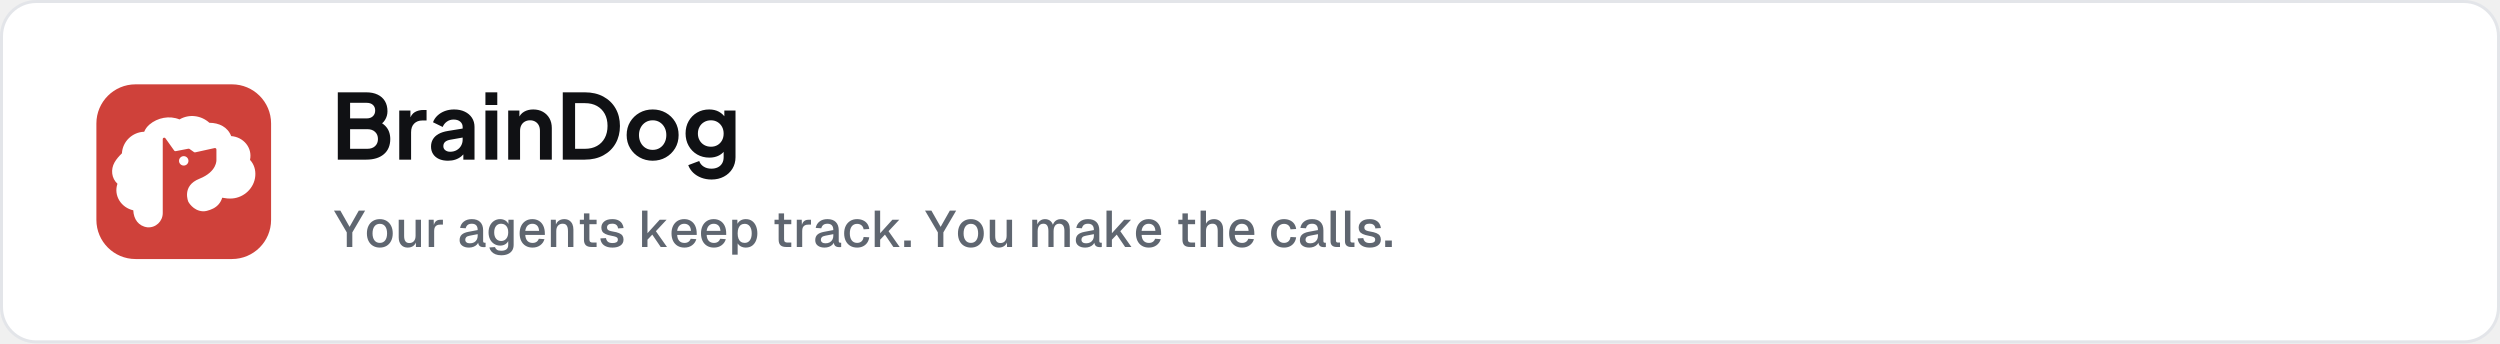
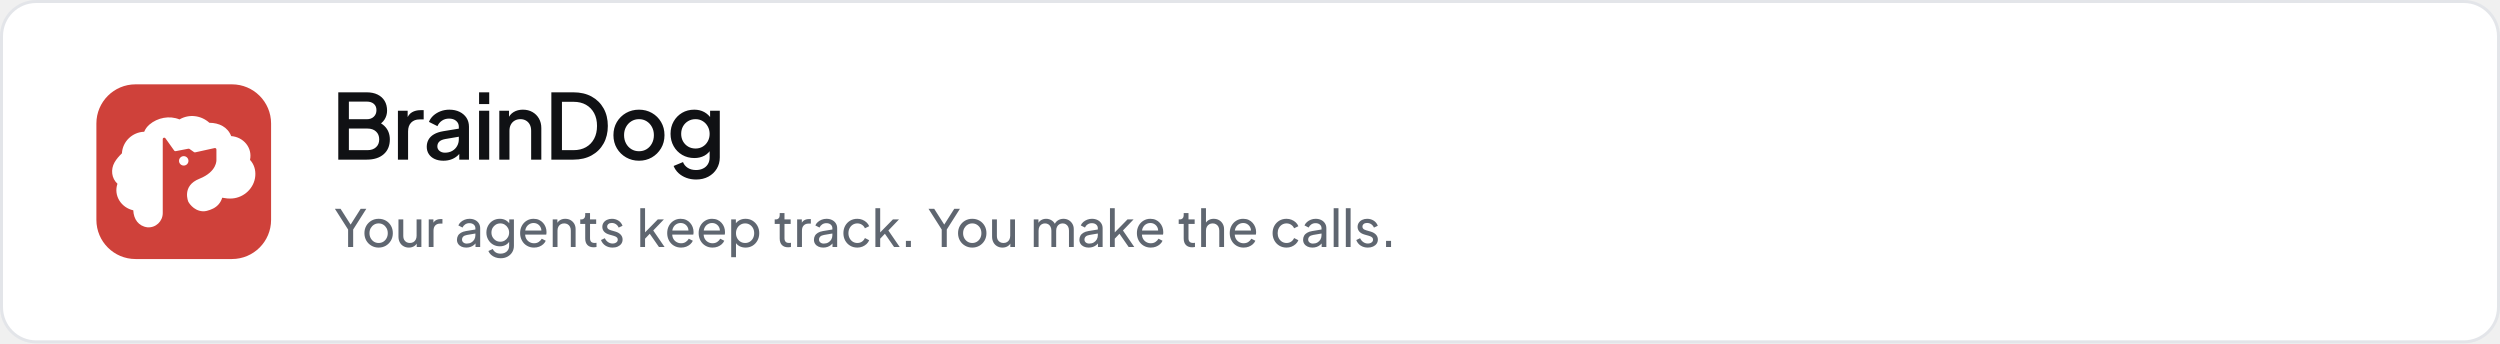
<svg xmlns="http://www.w3.org/2000/svg" width="830" height="114" viewBox="0 0 830 114" role="img" aria-labelledby="banner-title">
  <rect x=".5" y=".5" width="829" height="113" rx="11.5" fill="#FFFFFF" stroke="#E3E5E9" />
  <rect x="32" y="28.0" width="58" height="58" rx="13" fill="#CF413A" />
  <g fill="#FFFFFF" transform="translate(32 28.0) scale(0.056641) translate(92.16 185.68) scale(0.84192)">
    <path d="M498.69,345c-18.16,0-32.84-14.67-32.84-32.79s14.67-32.84,32.84-32.84,32.79,14.68,32.79,32.84-14.68,32.79-32.79,32.79Z" />
    <path d="M996.77,417.5c-6.88,83.35-76.86,150.09-160.36,156.58-24.46,1.89-46.2-.92-69.89-5.28-9.78,33.52-32.06,59.57-62.62,75.12-14.74,7.33-29.75,12.77-44.89,16.5-9.22,2.27-18.73,3.34-28.21,2.79-67.92-3.98-100.24-66.41-100.24-66.41,0,0-48.09-110.28,77.01-159.97,125.05-49.74,118.66-131.49,118.66-131.49v-72.21c0-6.59-6.1-11.43-12.5-10.03l-135.42,29.93c-2.81.63-5.81,0-8.14-1.65l-31.19-22.09c-2.32-1.65-5.13-2.23-7.89-1.74l-88.63,17.19c-3.97.73-7.99-.87-10.32-4.17l-60.93-85.58c-5.81-8.19-18.65-4.07-18.65,5.96v514.7c0,57.66-48.91,103.77-106.39,99.2-.47-.04-.94-.08-1.42-.12-61.27-8.19-94.64-56.57-97.4-118.32-83.16-18.11-138.61-101.66-110.18-184.82-41.7-38.31-48.09-99.63-20.34-148.54,13.75-24.26,31.43-43.73,51.53-63.35,4.36-83.45,74-147.82,155.08-150.14,8.09-20.34,20.44-35.65,36.08-49.79C316.83,11.01,399.31-4.97,469.15,23.75c67.51-39.57,151.21-28.28,208.07,23.39,67.56.44,127.18,28.91,151.84,92.65,84.56,6.1,149.27,80.45,131.06,165.64,27.99,30.03,40.1,69.6,36.66,112.07Z" />
  </g>
-   <path fill="#101114" transform="translate(110 53)" d="M2.15 0V-22.35H11.58Q13.79 -22.35 15.37 -21.59Q16.96 -20.83 17.8 -19.42Q18.64 -18.02 18.64 -16.04Q18.64 -14.5 17.82 -13.17Q17 -11.83 15.21 -10.99L15.2 -12.88Q16.86 -12.24 17.82 -11.3Q18.77 -10.37 19.17 -9.23Q19.57 -8.1 19.57 -6.85Q19.57 -3.62 17.45 -1.81Q15.33 0 11.59 0ZM6.23 -3.6H11.99Q13.58 -3.6 14.53 -4.49Q15.48 -5.38 15.48 -6.84Q15.48 -8.32 14.53 -9.21Q13.58 -10.11 11.99 -10.11H6.23ZM6.23 -13.69H11.78Q13.04 -13.69 13.8 -14.41Q14.56 -15.13 14.56 -16.31Q14.56 -17.5 13.8 -18.18Q13.04 -18.86 11.78 -18.86H6.23ZM22.55 0V-16.3H26.26V-12.7L25.96 -13.22Q26.5 -15.06 27.73 -15.78Q28.95 -16.49 30.64 -16.49H31.62V-13H30.21Q28.54 -13 27.51 -11.98Q26.48 -10.96 26.48 -9.09V0ZM38.73 0.36Q37.02 0.36 35.75 -0.21Q34.48 -0.79 33.8 -1.84Q33.1 -2.9 33.1 -4.33Q33.1 -5.68 33.71 -6.73Q34.32 -7.79 35.58 -8.51Q36.85 -9.23 38.75 -9.53L44.09 -10.4V-7.42L39.49 -6.61Q38.34 -6.4 37.77 -5.88Q37.19 -5.35 37.19 -4.46Q37.19 -3.63 37.83 -3.13Q38.48 -2.62 39.44 -2.62Q40.69 -2.62 41.62 -3.16Q42.56 -3.7 43.08 -4.62Q43.6 -5.54 43.6 -6.64V-10.86Q43.6 -11.92 42.79 -12.62Q41.98 -13.31 40.61 -13.31Q39.34 -13.31 38.38 -12.63Q37.42 -11.96 36.97 -10.85L33.76 -12.41Q34.23 -13.7 35.26 -14.65Q36.29 -15.61 37.71 -16.14Q39.13 -16.66 40.77 -16.66Q42.77 -16.66 44.3 -15.93Q45.83 -15.2 46.69 -13.89Q47.54 -12.58 47.54 -10.86V0H43.83V-2.78L44.68 -2.83Q44.03 -1.8 43.16 -1.09Q42.28 -0.38 41.18 -0.01Q40.07 0.36 38.73 0.36ZM51.16 0V-16.3H55.1V0ZM51.16 -18.15V-22.35H55.1V-18.15ZM58.72 0V-16.3H62.44V-13.09L62.13 -13.66Q62.71 -15.16 64 -15.91Q65.3 -16.66 67.03 -16.66Q68.86 -16.66 70.25 -15.88Q71.63 -15.1 72.42 -13.72Q73.2 -12.33 73.2 -10.5V0H69.26V-9.57Q69.26 -10.66 68.85 -11.43Q68.44 -12.2 67.69 -12.63Q66.95 -13.06 65.98 -13.06Q65.01 -13.06 64.25 -12.63Q63.49 -12.2 63.08 -11.43Q62.66 -10.65 62.66 -9.57V0ZM76.84 0V-22.35H84.15Q87.7 -22.35 90.32 -20.93Q92.94 -19.51 94.38 -16.99Q95.82 -14.47 95.82 -11.18Q95.82 -7.91 94.38 -5.38Q92.94 -2.85 90.32 -1.43Q87.7 0 84.15 0ZM80.93 -3.6H84.24Q86.52 -3.6 88.19 -4.54Q89.86 -5.47 90.78 -7.18Q91.7 -8.88 91.7 -11.2Q91.7 -13.51 90.78 -15.2Q89.85 -16.89 88.19 -17.82Q86.52 -18.75 84.24 -18.75H80.93ZM106.69 0.36Q104.3 0.36 102.34 -0.75Q100.38 -1.85 99.22 -3.78Q98.05 -5.71 98.05 -8.16Q98.05 -10.63 99.21 -12.54Q100.37 -14.45 102.33 -15.56Q104.29 -16.66 106.69 -16.66Q109.1 -16.66 111.05 -15.56Q112.99 -14.46 114.15 -12.55Q115.3 -10.63 115.3 -8.16Q115.3 -5.7 114.14 -3.77Q112.97 -1.84 111.03 -0.74Q109.08 0.36 106.69 0.36ZM106.69 -3.24Q108.02 -3.24 109.03 -3.87Q110.05 -4.5 110.63 -5.62Q111.22 -6.73 111.22 -8.16Q111.22 -9.58 110.63 -10.68Q110.05 -11.78 109.03 -12.42Q108.02 -13.06 106.69 -13.06Q105.37 -13.06 104.34 -12.42Q103.32 -11.78 102.73 -10.68Q102.14 -9.58 102.14 -8.16Q102.14 -6.73 102.73 -5.62Q103.32 -4.5 104.34 -3.87Q105.37 -3.24 106.69 -3.24ZM126.21 6.6Q124.38 6.6 122.82 6Q121.25 5.4 120.13 4.33Q119.02 3.27 118.5 1.83L122.14 0.45Q122.51 1.59 123.58 2.29Q124.66 3 126.19 3Q127.39 3 128.31 2.55Q129.22 2.11 129.74 1.24Q130.25 0.38 130.25 -0.81V-4.51L131 -3.62Q130.16 -2.15 128.75 -1.41Q127.35 -0.67 125.53 -0.67Q123.26 -0.67 121.46 -1.71Q119.66 -2.76 118.64 -4.58Q117.61 -6.4 117.61 -8.7Q117.61 -11 118.64 -12.8Q119.66 -14.59 121.44 -15.63Q123.21 -16.66 125.47 -16.66Q127.28 -16.66 128.67 -15.91Q130.06 -15.16 131 -13.7L130.48 -12.73V-16.3H134.19V-0.81Q134.19 1.33 133.16 3.01Q132.13 4.69 130.33 5.64Q128.54 6.6 126.21 6.6ZM126.04 -4.29Q127.28 -4.29 128.23 -4.85Q129.17 -5.41 129.71 -6.39Q130.25 -7.38 130.25 -8.65Q130.25 -9.93 129.7 -10.93Q129.15 -11.92 128.2 -12.49Q127.26 -13.06 126.04 -13.06Q124.78 -13.06 123.8 -12.49Q122.81 -11.92 122.26 -10.93Q121.7 -9.94 121.7 -8.65Q121.7 -7.4 122.26 -6.42Q122.81 -5.43 123.79 -4.86Q124.78 -4.29 126.04 -4.29Z" />
-   <path fill="#5F6670" transform="translate(111 82)" d="M4.13 0V-4.85L-0.11 -12.07H2L5.06 -6.68L8.11 -12.07H10.21L5.97 -4.85V0ZM15.1 0.2Q13.81 0.2 12.84 -0.38Q11.87 -0.96 11.34 -2.02Q10.81 -3.09 10.81 -4.52Q10.81 -5.97 11.34 -7.02Q11.87 -8.08 12.84 -8.66Q13.81 -9.25 15.1 -9.25Q16.39 -9.25 17.36 -8.66Q18.32 -8.08 18.85 -7.02Q19.39 -5.97 19.39 -4.52Q19.39 -3.09 18.85 -2.02Q18.32 -0.96 17.36 -0.38Q16.39 0.2 15.1 0.2ZM15.1 -1.36Q16.25 -1.36 16.88 -2.2Q17.51 -3.04 17.51 -4.52Q17.51 -6 16.88 -6.85Q16.25 -7.69 15.1 -7.69Q13.96 -7.69 13.32 -6.85Q12.68 -6 12.68 -4.52Q12.68 -3.04 13.32 -2.2Q13.96 -1.36 15.1 -1.36ZM24.34 0.2Q22.98 0.2 22.18 -0.71Q21.37 -1.62 21.37 -3.22V-9.04H23.17V-3.69Q23.17 -2.46 23.6 -1.89Q24.02 -1.31 24.89 -1.31Q25.87 -1.31 26.42 -1.95Q26.97 -2.58 26.97 -3.75V-9.04H28.77V0H27.09L27.07 -2.36L27.32 -2.26Q27.08 -1.06 26.31 -0.43Q25.55 0.2 24.34 0.2ZM31.33 0V-9.04H32.98L33.05 -6.64L32.9 -6.69Q33.09 -7.92 33.65 -8.48Q34.22 -9.04 35.19 -9.04H36.05V-7.43H35.19Q34.5 -7.43 34.05 -7.21Q33.6 -6.98 33.37 -6.52Q33.14 -6.06 33.14 -5.33V0ZM44.69 0.2Q43.29 0.2 42.44 -0.45Q41.59 -1.09 41.59 -2.26Q41.59 -3.43 42.3 -4.09Q43 -4.75 44.49 -5.03L47.59 -5.62Q47.59 -6.68 47.1 -7.2Q46.61 -7.72 45.65 -7.72Q44.78 -7.72 44.29 -7.34Q43.79 -6.95 43.61 -6.21L41.75 -6.33Q42 -7.68 43.02 -8.46Q44.04 -9.25 45.65 -9.25Q47.48 -9.25 48.44 -8.27Q49.4 -7.3 49.4 -5.53V-2.01Q49.4 -1.68 49.51 -1.55Q49.63 -1.42 49.88 -1.42H50.21V0Q50.12 0.02 49.93 0.04Q49.74 0.05 49.54 0.05Q48.95 0.05 48.54 -0.14Q48.13 -0.33 47.92 -0.76Q47.72 -1.19 47.72 -1.92L47.9 -1.84Q47.77 -1.25 47.31 -0.78Q46.86 -0.32 46.18 -0.06Q45.5 0.2 44.69 0.2ZM44.98 -1.22Q45.79 -1.22 46.38 -1.53Q46.96 -1.85 47.28 -2.41Q47.59 -2.97 47.59 -3.69V-4.26L44.95 -3.75Q44.14 -3.6 43.8 -3.27Q43.47 -2.95 43.47 -2.43Q43.47 -1.85 43.87 -1.54Q44.27 -1.22 44.98 -1.22ZM55.41 2.75Q54.33 2.75 53.51 2.43Q52.7 2.11 52.18 1.52Q51.65 0.93 51.46 0.16L53.33 0.03Q53.51 0.59 53.98 0.92Q54.45 1.25 55.41 1.25Q56.53 1.25 57.13 0.78Q57.73 0.31 57.73 -0.67V-1.97Q57.4 -1.28 56.69 -0.87Q55.97 -0.46 55.09 -0.46Q53.96 -0.46 53.07 -1.02Q52.19 -1.57 51.69 -2.56Q51.2 -3.55 51.2 -4.85Q51.2 -6.15 51.69 -7.13Q52.18 -8.12 53.05 -8.68Q53.92 -9.25 55.04 -9.25Q56 -9.25 56.74 -8.81Q57.47 -8.36 57.79 -7.62V-9.04H59.53V-0.71Q59.53 0.4 59.03 1.18Q58.52 1.95 57.6 2.35Q56.68 2.75 55.41 2.75ZM55.38 -1.99Q56.44 -1.99 57.08 -2.76Q57.72 -3.52 57.73 -4.86Q57.75 -5.75 57.46 -6.39Q57.17 -7.02 56.64 -7.37Q56.1 -7.72 55.38 -7.72Q54.28 -7.72 53.68 -6.95Q53.07 -6.17 53.07 -4.86Q53.07 -3.53 53.69 -2.76Q54.32 -1.99 55.38 -1.99ZM65.8 0.2Q64.49 0.2 63.53 -0.38Q62.56 -0.96 62.04 -2.02Q61.52 -3.09 61.52 -4.52Q61.52 -5.95 62.04 -7.01Q62.56 -8.07 63.51 -8.66Q64.46 -9.25 65.75 -9.25Q66.98 -9.25 67.92 -8.68Q68.86 -8.12 69.37 -7.04Q69.89 -5.97 69.89 -4.45V-4H63.39Q63.47 -2.68 64.11 -2.01Q64.74 -1.35 65.82 -1.35Q66.62 -1.35 67.15 -1.72Q67.67 -2.09 67.88 -2.73L69.76 -2.6Q69.4 -1.34 68.35 -0.57Q67.3 0.2 65.8 0.2ZM63.39 -5.36H67.98Q67.89 -6.57 67.29 -7.14Q66.68 -7.71 65.75 -7.71Q64.79 -7.71 64.17 -7.11Q63.55 -6.51 63.39 -5.36ZM71.88 0V-9.04H73.52L73.59 -6.62L73.37 -6.75Q73.53 -7.63 73.95 -8.18Q74.37 -8.72 74.98 -8.99Q75.59 -9.25 76.31 -9.25Q77.33 -9.25 78 -8.8Q78.68 -8.35 79.03 -7.58Q79.37 -6.8 79.37 -5.82V0H77.57V-5.26Q77.57 -6.06 77.4 -6.61Q77.22 -7.16 76.84 -7.45Q76.45 -7.73 75.82 -7.73Q74.86 -7.73 74.27 -7.1Q73.68 -6.47 73.68 -5.26V0ZM85.39 0Q84.1 0 83.49 -0.59Q82.87 -1.19 82.87 -2.45V-11.16H84.68V-2.58Q84.68 -1.95 84.95 -1.71Q85.22 -1.47 85.79 -1.47H87.07V0ZM81.5 -7.57V-9.04H87.07V-7.57ZM92.38 0.2Q91.07 0.2 90.19 -0.19Q89.31 -0.58 88.85 -1.27Q88.39 -1.96 88.33 -2.85L90.19 -2.95Q90.31 -2.19 90.81 -1.75Q91.3 -1.31 92.38 -1.31Q93.22 -1.31 93.68 -1.58Q94.13 -1.85 94.13 -2.45Q94.13 -2.78 93.98 -3Q93.83 -3.22 93.38 -3.39Q92.93 -3.56 92.07 -3.71Q90.75 -3.95 90.01 -4.31Q89.26 -4.66 88.96 -5.18Q88.65 -5.7 88.65 -6.44Q88.65 -7.68 89.59 -8.46Q90.53 -9.25 92.29 -9.25Q93.54 -9.25 94.33 -8.83Q95.13 -8.42 95.54 -7.74Q95.95 -7.06 96.03 -6.28L94.18 -6.17Q94.16 -6.6 93.95 -6.96Q93.74 -7.31 93.34 -7.53Q92.93 -7.74 92.25 -7.74Q91.38 -7.74 90.96 -7.4Q90.53 -7.05 90.53 -6.51Q90.53 -6.11 90.7 -5.85Q90.87 -5.59 91.29 -5.43Q91.71 -5.27 92.44 -5.14Q93.8 -4.93 94.58 -4.58Q95.36 -4.24 95.68 -3.72Q96.01 -3.2 96.01 -2.46Q96.01 -1.19 95 -0.49Q94 0.2 92.38 0.2ZM102.16 0V-12.07H103.96V-4.57L108.01 -9.04H110.3L106.75 -5.24L110.44 0H108.35L105.56 -4.11L103.96 -2.42V0ZM116.23 0.2Q114.91 0.2 113.95 -0.38Q112.99 -0.96 112.46 -2.02Q111.94 -3.09 111.94 -4.52Q111.94 -5.95 112.46 -7.01Q112.99 -8.07 113.93 -8.66Q114.88 -9.25 116.17 -9.25Q117.41 -9.25 118.34 -8.68Q119.28 -8.12 119.8 -7.04Q120.31 -5.97 120.31 -4.45V-4H113.82Q113.89 -2.68 114.53 -2.01Q115.16 -1.35 116.24 -1.35Q117.05 -1.35 117.57 -1.72Q118.1 -2.09 118.3 -2.73L120.18 -2.6Q119.82 -1.34 118.77 -0.57Q117.73 0.2 116.23 0.2ZM113.82 -5.36H118.4Q118.32 -6.57 117.71 -7.14Q117.11 -7.71 116.17 -7.71Q115.22 -7.71 114.6 -7.11Q113.97 -6.51 113.82 -5.36ZM126.02 0.2Q124.7 0.2 123.74 -0.38Q122.78 -0.96 122.25 -2.02Q121.73 -3.09 121.73 -4.52Q121.73 -5.95 122.25 -7.01Q122.78 -8.07 123.73 -8.66Q124.67 -9.25 125.96 -9.25Q127.2 -9.25 128.13 -8.68Q129.07 -8.12 129.59 -7.04Q130.1 -5.97 130.1 -4.45V-4H123.61Q123.68 -2.68 124.32 -2.01Q124.96 -1.35 126.03 -1.35Q126.84 -1.35 127.36 -1.72Q127.89 -2.09 128.09 -2.73L129.97 -2.6Q129.61 -1.34 128.56 -0.57Q127.52 0.2 126.02 0.2ZM123.61 -5.36H128.19Q128.11 -6.57 127.5 -7.14Q126.9 -7.71 125.96 -7.71Q125.01 -7.71 124.39 -7.11Q123.77 -6.51 123.61 -5.36ZM132.09 2.55V-9.04H133.8L133.84 -7.11L133.63 -7.21Q133.97 -8.21 134.75 -8.73Q135.53 -9.25 136.57 -9.25Q137.89 -9.25 138.74 -8.6Q139.6 -7.94 140.02 -6.87Q140.44 -5.8 140.44 -4.52Q140.44 -3.25 140.02 -2.18Q139.6 -1.1 138.74 -0.45Q137.88 0.2 136.56 0.2Q135.87 0.2 135.28 -0.04Q134.68 -0.28 134.27 -0.71Q133.85 -1.14 133.69 -1.73L133.9 -1.93V2.55ZM136.24 -1.36Q137.32 -1.36 137.94 -2.19Q138.57 -3.03 138.57 -4.52Q138.57 -6.01 137.94 -6.85Q137.32 -7.69 136.24 -7.69Q135.52 -7.69 134.99 -7.33Q134.47 -6.98 134.18 -6.27Q133.9 -5.57 133.9 -4.52Q133.9 -3.48 134.18 -2.77Q134.46 -2.06 134.99 -1.71Q135.52 -1.36 136.24 -1.36ZM150.02 0Q148.73 0 148.12 -0.59Q147.51 -1.19 147.51 -2.45V-11.16H149.31V-2.58Q149.31 -1.95 149.58 -1.71Q149.86 -1.47 150.42 -1.47H151.71V0ZM146.14 -7.57V-9.04H151.71V-7.57ZM153.53 0V-9.04H155.18L155.25 -6.64L155.09 -6.69Q155.28 -7.92 155.85 -8.48Q156.42 -9.04 157.38 -9.04H158.25V-7.43H157.39Q156.7 -7.43 156.25 -7.21Q155.79 -6.98 155.56 -6.52Q155.33 -6.06 155.33 -5.33V0ZM162.75 0.2Q161.35 0.2 160.5 -0.45Q159.66 -1.09 159.66 -2.26Q159.66 -3.43 160.36 -4.09Q161.07 -4.75 162.55 -5.03L165.66 -5.62Q165.66 -6.68 165.17 -7.2Q164.68 -7.72 163.71 -7.72Q162.85 -7.72 162.35 -7.34Q161.85 -6.95 161.67 -6.21L159.81 -6.33Q160.07 -7.68 161.09 -8.46Q162.1 -9.25 163.71 -9.25Q165.55 -9.25 166.5 -8.27Q167.46 -7.3 167.46 -5.53V-2.01Q167.46 -1.68 167.58 -1.55Q167.69 -1.42 167.95 -1.42H168.27V0Q168.19 0.02 168 0.04Q167.81 0.05 167.61 0.05Q167.02 0.05 166.61 -0.14Q166.2 -0.33 165.99 -0.76Q165.78 -1.19 165.78 -1.92L165.96 -1.84Q165.83 -1.25 165.38 -0.78Q164.93 -0.32 164.25 -0.06Q163.56 0.2 162.75 0.2ZM163.05 -1.22Q163.86 -1.22 164.44 -1.53Q165.03 -1.85 165.34 -2.41Q165.66 -2.97 165.66 -3.69V-4.26L163.02 -3.75Q162.2 -3.6 161.87 -3.27Q161.53 -2.95 161.53 -2.43Q161.53 -1.85 161.93 -1.54Q162.33 -1.22 163.05 -1.22ZM173.56 0.2Q172.25 0.2 171.29 -0.38Q170.33 -0.96 169.79 -2.02Q169.26 -3.09 169.26 -4.52Q169.26 -5.95 169.79 -7.01Q170.33 -8.07 171.29 -8.66Q172.25 -9.25 173.56 -9.25Q174.65 -9.25 175.51 -8.86Q176.37 -8.48 176.91 -7.75Q177.45 -7.02 177.59 -5.97L175.72 -5.86Q175.58 -6.75 174.99 -7.22Q174.41 -7.68 173.56 -7.68Q172.41 -7.68 171.77 -6.84Q171.14 -6 171.14 -4.52Q171.14 -3.04 171.77 -2.2Q172.41 -1.36 173.56 -1.36Q174.42 -1.36 175 -1.84Q175.58 -2.33 175.72 -3.32L177.59 -3.22Q177.45 -2.18 176.91 -1.41Q176.38 -0.64 175.52 -0.22Q174.66 0.2 173.56 0.2ZM179.4 0V-12.07H181.21V-4.57L185.26 -9.04H187.55L184 -5.24L187.69 0H185.6L182.8 -4.11L181.21 -2.42V0ZM189.19 0V-2.15H191.39V0ZM200.37 0V-4.85L196.12 -12.07H198.23L201.29 -6.68L204.34 -12.07H206.44L202.2 -4.85V0ZM211.33 0.2Q210.04 0.2 209.07 -0.38Q208.1 -0.96 207.57 -2.02Q207.04 -3.09 207.04 -4.52Q207.04 -5.97 207.57 -7.02Q208.1 -8.08 209.07 -8.66Q210.04 -9.25 211.33 -9.25Q212.63 -9.25 213.59 -8.66Q214.55 -8.08 215.09 -7.02Q215.62 -5.97 215.62 -4.52Q215.62 -3.09 215.09 -2.02Q214.55 -0.96 213.59 -0.38Q212.63 0.2 211.33 0.2ZM211.33 -1.36Q212.48 -1.36 213.11 -2.2Q213.74 -3.04 213.74 -4.52Q213.74 -6 213.11 -6.85Q212.48 -7.69 211.33 -7.69Q210.19 -7.69 209.55 -6.85Q208.91 -6 208.91 -4.52Q208.91 -3.04 209.55 -2.2Q210.19 -1.36 211.33 -1.36ZM220.57 0.2Q219.21 0.2 218.41 -0.71Q217.6 -1.62 217.6 -3.22V-9.04H219.41V-3.69Q219.41 -2.46 219.83 -1.89Q220.25 -1.31 221.13 -1.31Q222.1 -1.31 222.65 -1.95Q223.2 -2.58 223.2 -3.75V-9.04H225.01V0H223.33L223.3 -2.36L223.55 -2.26Q223.31 -1.06 222.54 -0.43Q221.78 0.2 220.57 0.2ZM231.7 0V-9.04H233.34L233.4 -6.79L233.19 -6.87Q233.35 -7.62 233.73 -8.14Q234.11 -8.67 234.67 -8.96Q235.22 -9.25 235.89 -9.25Q237.05 -9.25 237.78 -8.6Q238.51 -7.95 238.7 -6.8L238.41 -6.81Q238.56 -7.6 238.93 -8.13Q239.3 -8.67 239.87 -8.96Q240.44 -9.25 241.18 -9.25Q242.13 -9.25 242.8 -8.85Q243.47 -8.45 243.83 -7.69Q244.18 -6.92 244.18 -5.82V0H242.38V-5.38Q242.38 -6.55 241.95 -7.14Q241.52 -7.73 240.66 -7.73Q240.08 -7.73 239.66 -7.45Q239.24 -7.16 239.02 -6.61Q238.79 -6.07 238.79 -5.3V0H237.07V-5.3Q237.07 -6.46 236.68 -7.1Q236.3 -7.73 235.38 -7.73Q234.81 -7.73 234.39 -7.45Q233.97 -7.16 233.73 -6.61Q233.5 -6.06 233.5 -5.3V0ZM249.27 0.2Q247.86 0.2 247.02 -0.45Q246.17 -1.09 246.17 -2.26Q246.17 -3.43 246.88 -4.09Q247.58 -4.75 249.06 -5.03L252.17 -5.62Q252.17 -6.68 251.68 -7.2Q251.19 -7.72 250.23 -7.72Q249.36 -7.72 248.86 -7.34Q248.37 -6.95 248.19 -6.21L246.32 -6.33Q246.58 -7.68 247.6 -8.46Q248.61 -9.25 250.23 -9.25Q252.06 -9.25 253.02 -8.27Q253.97 -7.3 253.97 -5.53V-2.01Q253.97 -1.68 254.09 -1.55Q254.21 -1.42 254.46 -1.42H254.79V0Q254.7 0.02 254.51 0.04Q254.32 0.05 254.12 0.05Q253.53 0.05 253.12 -0.14Q252.71 -0.33 252.5 -0.76Q252.29 -1.19 252.29 -1.92L252.48 -1.84Q252.34 -1.25 251.89 -0.78Q251.44 -0.32 250.76 -0.06Q250.08 0.2 249.27 0.2ZM249.56 -1.22Q250.37 -1.22 250.96 -1.53Q251.54 -1.85 251.85 -2.41Q252.17 -2.97 252.17 -3.69V-4.26L249.53 -3.75Q248.71 -3.6 248.38 -3.27Q248.04 -2.95 248.04 -2.43Q248.04 -1.85 248.44 -1.54Q248.85 -1.22 249.56 -1.22ZM256.35 0V-12.07H258.15V-4.57L262.2 -9.04H264.49L260.94 -5.24L264.63 0H262.54L259.75 -4.11L258.15 -2.42V0ZM270.42 0.2Q269.1 0.2 268.14 -0.38Q267.18 -0.96 266.65 -2.02Q266.13 -3.09 266.13 -4.52Q266.13 -5.95 266.65 -7.01Q267.18 -8.07 268.12 -8.66Q269.07 -9.25 270.36 -9.25Q271.6 -9.25 272.53 -8.68Q273.47 -8.12 273.99 -7.04Q274.5 -5.97 274.5 -4.45V-4H268.01Q268.08 -2.68 268.72 -2.01Q269.35 -1.35 270.43 -1.35Q271.24 -1.35 271.76 -1.72Q272.29 -2.09 272.49 -2.73L274.37 -2.6Q274.01 -1.34 272.96 -0.57Q271.92 0.2 270.42 0.2ZM268.01 -5.36H272.59Q272.51 -6.57 271.9 -7.14Q271.3 -7.71 270.36 -7.71Q269.41 -7.71 268.79 -7.11Q268.16 -6.51 268.01 -5.36ZM284.08 0Q282.8 0 282.18 -0.59Q281.57 -1.19 281.57 -2.45V-11.16H283.37V-2.58Q283.37 -1.95 283.65 -1.71Q283.92 -1.47 284.48 -1.47H285.77V0ZM280.2 -7.57V-9.04H285.77V-7.57ZM287.59 0V-12.07H289.39V-7.01L289.17 -7.03Q289.33 -7.8 289.73 -8.28Q290.14 -8.77 290.74 -9.01Q291.33 -9.25 292.05 -9.25Q293.03 -9.25 293.71 -8.81Q294.39 -8.38 294.73 -7.6Q295.08 -6.82 295.08 -5.82V0H293.28V-5.34Q293.28 -6.56 292.86 -7.15Q292.44 -7.73 291.56 -7.73Q290.58 -7.73 289.99 -7.12Q289.39 -6.5 289.39 -5.31V0ZM301.36 0.2Q300.04 0.2 299.08 -0.38Q298.12 -0.96 297.59 -2.02Q297.07 -3.09 297.07 -4.52Q297.07 -5.95 297.59 -7.01Q298.12 -8.07 299.06 -8.66Q300.01 -9.25 301.3 -9.25Q302.54 -9.25 303.47 -8.68Q304.41 -8.12 304.93 -7.04Q305.44 -5.97 305.44 -4.45V-4H298.95Q299.02 -2.68 299.66 -2.01Q300.29 -1.35 301.37 -1.35Q302.18 -1.35 302.7 -1.72Q303.23 -2.09 303.43 -2.73L305.31 -2.6Q304.95 -1.34 303.9 -0.57Q302.86 0.2 301.36 0.2ZM298.95 -5.36H303.53Q303.45 -6.57 302.84 -7.14Q302.24 -7.71 301.3 -7.71Q300.35 -7.71 299.73 -7.11Q299.1 -6.51 298.95 -5.36ZM315.29 0.2Q313.98 0.2 313.02 -0.38Q312.06 -0.96 311.52 -2.02Q310.99 -3.09 310.99 -4.52Q310.99 -5.95 311.52 -7.01Q312.06 -8.07 313.02 -8.66Q313.98 -9.25 315.29 -9.25Q316.38 -9.25 317.24 -8.86Q318.1 -8.48 318.64 -7.75Q319.18 -7.02 319.32 -5.97L317.45 -5.86Q317.3 -6.75 316.72 -7.22Q316.14 -7.68 315.29 -7.68Q314.14 -7.68 313.5 -6.84Q312.86 -6 312.86 -4.52Q312.86 -3.04 313.5 -2.2Q314.14 -1.36 315.29 -1.36Q316.15 -1.36 316.73 -1.84Q317.31 -2.33 317.45 -3.32L319.32 -3.22Q319.18 -2.18 318.64 -1.41Q318.11 -0.64 317.25 -0.22Q316.39 0.2 315.29 0.2ZM323.66 0.2Q322.26 0.2 321.41 -0.45Q320.56 -1.09 320.56 -2.26Q320.56 -3.43 321.27 -4.09Q321.97 -4.75 323.46 -5.03L326.56 -5.62Q326.56 -6.68 326.07 -7.2Q325.58 -7.72 324.62 -7.72Q323.75 -7.72 323.26 -7.34Q322.76 -6.95 322.58 -6.21L320.72 -6.33Q320.97 -7.68 321.99 -8.46Q323.01 -9.25 324.62 -9.25Q326.45 -9.25 327.41 -8.27Q328.37 -7.3 328.37 -5.53V-2.01Q328.37 -1.68 328.48 -1.55Q328.6 -1.42 328.85 -1.42H329.18V0Q329.09 0.02 328.9 0.04Q328.71 0.05 328.51 0.05Q327.92 0.05 327.51 -0.14Q327.1 -0.33 326.89 -0.76Q326.69 -1.19 326.69 -1.92L326.87 -1.84Q326.74 -1.25 326.28 -0.78Q325.83 -0.32 325.15 -0.06Q324.47 0.2 323.66 0.2ZM323.95 -1.22Q324.76 -1.22 325.35 -1.53Q325.93 -1.85 326.25 -2.41Q326.56 -2.97 326.56 -3.69V-4.26L323.92 -3.75Q323.11 -3.6 322.77 -3.27Q322.44 -2.95 322.44 -2.43Q322.44 -1.85 322.84 -1.54Q323.24 -1.22 323.95 -1.22ZM332.71 0Q331.82 0 331.28 -0.46Q330.74 -0.92 330.74 -1.92V-12.07H332.54V-2.09Q332.54 -1.78 332.7 -1.63Q332.86 -1.47 333.16 -1.47H333.88V0ZM337.5 0Q336.61 0 336.07 -0.46Q335.53 -0.92 335.53 -1.92V-12.07H337.33V-2.09Q337.33 -1.78 337.49 -1.63Q337.65 -1.47 337.95 -1.47H338.68V0ZM343.81 0.2Q342.5 0.2 341.62 -0.19Q340.74 -0.58 340.28 -1.27Q339.82 -1.96 339.76 -2.85L341.62 -2.95Q341.74 -2.19 342.24 -1.75Q342.73 -1.31 343.81 -1.31Q344.65 -1.31 345.11 -1.58Q345.56 -1.85 345.56 -2.45Q345.56 -2.78 345.41 -3Q345.26 -3.22 344.81 -3.39Q344.36 -3.56 343.5 -3.71Q342.18 -3.95 341.44 -4.31Q340.69 -4.66 340.39 -5.18Q340.08 -5.7 340.08 -6.44Q340.08 -7.68 341.02 -8.46Q341.96 -9.25 343.72 -9.25Q344.97 -9.25 345.76 -8.83Q346.56 -8.42 346.97 -7.74Q347.38 -7.06 347.46 -6.28L345.61 -6.17Q345.59 -6.6 345.38 -6.96Q345.17 -7.31 344.77 -7.53Q344.36 -7.74 343.68 -7.74Q342.81 -7.74 342.39 -7.4Q341.96 -7.05 341.96 -6.51Q341.96 -6.11 342.13 -5.85Q342.3 -5.59 342.72 -5.43Q343.14 -5.27 343.87 -5.14Q345.23 -4.93 346.01 -4.58Q346.79 -4.24 347.11 -3.72Q347.44 -3.2 347.44 -2.46Q347.44 -1.19 346.43 -0.49Q345.43 0.2 343.81 0.2ZM348.88 0V-2.15H351.09V0Z" />
+   <path fill="#101114" transform="translate(110 53)" d="M2.31 0V-22.35H11.73Q13.83 -22.35 15.35 -21.61Q16.88 -20.86 17.69 -19.51Q18.51 -18.15 18.51 -16.27Q18.51 -14.67 17.68 -13.34Q16.84 -12 15.12 -11.21L15.1 -12.71Q16.65 -12.12 17.6 -11.2Q18.55 -10.29 18.99 -9.15Q19.43 -8.01 19.43 -6.73Q19.43 -3.58 17.38 -1.79Q15.33 0 11.74 0ZM5.83 -3.15H12.01Q13.79 -3.15 14.84 -4.12Q15.9 -5.08 15.9 -6.72Q15.9 -8.36 14.84 -9.34Q13.79 -10.32 12.01 -10.32H5.83ZM5.83 -13.42H11.8Q13.24 -13.42 14.11 -14.26Q14.98 -15.09 14.98 -16.43Q14.98 -17.77 14.11 -18.52Q13.24 -19.27 11.8 -19.27H5.83ZM22.11 0V-16.23H25.34V-12.95L25.04 -13.42Q25.59 -15.03 26.79 -15.73Q27.99 -16.43 29.67 -16.43H30.66V-13.35H29.25Q27.55 -13.35 26.52 -12.31Q25.48 -11.26 25.48 -9.36V0ZM37.2 0.36Q35.55 0.36 34.3 -0.22Q33.06 -0.79 32.37 -1.84Q31.68 -2.88 31.68 -4.27Q31.68 -5.59 32.27 -6.64Q32.85 -7.69 34.07 -8.41Q35.3 -9.13 37.16 -9.44L42.81 -10.37V-7.69L37.83 -6.84Q36.48 -6.6 35.84 -5.98Q35.2 -5.35 35.2 -4.39Q35.2 -3.48 35.92 -2.9Q36.63 -2.31 37.73 -2.31Q39.1 -2.31 40.14 -2.9Q41.17 -3.49 41.75 -4.51Q42.33 -5.52 42.33 -6.75V-10.92Q42.33 -12.11 41.44 -12.87Q40.55 -13.63 39.08 -13.63Q37.74 -13.63 36.73 -12.94Q35.71 -12.24 35.23 -11.12L32.41 -12.53Q32.88 -13.72 33.89 -14.64Q34.91 -15.55 36.27 -16.07Q37.63 -16.59 39.18 -16.59Q41.1 -16.59 42.58 -15.87Q44.05 -15.15 44.88 -13.88Q45.7 -12.6 45.7 -10.92V0H42.48V-2.92L43.16 -2.85Q42.59 -1.86 41.71 -1.14Q40.83 -0.42 39.7 -0.03Q38.56 0.36 37.2 0.36ZM49.05 0V-16.23H52.42V0ZM49.05 -18.45V-22.35H52.42V-18.45ZM55.77 0V-16.23H58.99V-13.05L58.62 -13.47Q59.2 -14.98 60.52 -15.79Q61.84 -16.59 63.6 -16.59Q65.38 -16.59 66.76 -15.81Q68.14 -15.03 68.93 -13.65Q69.72 -12.27 69.72 -10.48V0H66.34V-9.57Q66.34 -10.79 65.89 -11.64Q65.44 -12.49 64.63 -12.97Q63.82 -13.44 62.77 -13.44Q61.71 -13.44 60.89 -12.97Q60.06 -12.49 59.6 -11.63Q59.14 -10.77 59.14 -9.57V0ZM73.05 0V-22.35H80.37Q83.85 -22.35 86.41 -20.95Q88.98 -19.54 90.39 -17.03Q91.8 -14.52 91.8 -11.18Q91.8 -7.88 90.39 -5.35Q88.98 -2.82 86.41 -1.41Q83.85 0 80.37 0ZM76.57 -3.15H80.43Q82.81 -3.15 84.55 -4.14Q86.29 -5.13 87.25 -6.94Q88.21 -8.74 88.21 -11.2Q88.21 -13.65 87.25 -15.44Q86.28 -17.23 84.54 -18.22Q82.8 -19.2 80.43 -19.2H76.57ZM102.15 0.36Q99.8 0.36 97.87 -0.74Q95.94 -1.84 94.8 -3.76Q93.66 -5.68 93.66 -8.13Q93.66 -10.57 94.79 -12.48Q95.92 -14.38 97.84 -15.49Q99.77 -16.59 102.15 -16.59Q104.53 -16.59 106.45 -15.49Q108.36 -14.4 109.48 -12.49Q110.61 -10.59 110.61 -8.13Q110.61 -5.67 109.46 -3.75Q108.31 -1.83 106.4 -0.73Q104.49 0.36 102.15 0.36ZM102.15 -2.79Q103.58 -2.79 104.69 -3.48Q105.8 -4.17 106.44 -5.38Q107.09 -6.6 107.09 -8.13Q107.09 -9.66 106.44 -10.85Q105.8 -12.04 104.69 -12.74Q103.58 -13.44 102.15 -13.44Q100.73 -13.44 99.61 -12.74Q98.49 -12.04 97.84 -10.85Q97.19 -9.66 97.19 -8.13Q97.19 -6.6 97.84 -5.38Q98.49 -4.17 99.61 -3.48Q100.73 -2.79 102.15 -2.79ZM121.11 6.6Q119.34 6.6 117.83 6.03Q116.33 5.46 115.25 4.46Q114.17 3.45 113.64 2.1L116.76 0.81Q117.17 1.95 118.29 2.7Q119.42 3.45 121.08 3.45Q122.37 3.45 123.39 2.96Q124.41 2.48 125 1.53Q125.6 0.58 125.6 -0.75V-4.41L126.21 -3.71Q125.37 -2.15 123.89 -1.33Q122.4 -0.53 120.54 -0.53Q118.28 -0.53 116.48 -1.58Q114.68 -2.64 113.65 -4.47Q112.62 -6.3 112.62 -8.58Q112.62 -10.88 113.65 -12.68Q114.68 -14.49 116.45 -15.54Q118.23 -16.59 120.5 -16.59Q122.36 -16.59 123.82 -15.79Q125.28 -14.98 126.21 -13.5L125.75 -12.64V-16.23H128.97V-0.75Q128.97 1.36 127.96 3.03Q126.95 4.69 125.18 5.65Q123.41 6.6 121.11 6.6ZM120.92 -3.69Q122.27 -3.69 123.32 -4.33Q124.37 -4.96 124.98 -6.07Q125.6 -7.17 125.6 -8.55Q125.6 -9.93 124.97 -11.04Q124.35 -12.15 123.3 -12.79Q122.25 -13.44 120.92 -13.44Q119.55 -13.44 118.46 -12.79Q117.38 -12.15 116.76 -11.05Q116.15 -9.95 116.15 -8.55Q116.15 -7.18 116.76 -6.08Q117.38 -4.98 118.46 -4.33Q119.54 -3.69 120.92 -3.69Z" />
+   <path fill="#5F6670" transform="translate(111 82)" d="M4.57 0V-5.79L0.19 -12.67H2.07L5.75 -6.9H5.07L8.73 -12.67H10.61L6.25 -5.8V0ZM14.71 0.2Q13.4 0.2 12.33 -0.42Q11.25 -1.04 10.62 -2.12Q9.99 -3.21 9.99 -4.59Q9.99 -5.96 10.61 -7.04Q11.24 -8.11 12.31 -8.74Q13.37 -9.36 14.71 -9.36Q16.05 -9.36 17.12 -8.74Q18.18 -8.13 18.8 -7.05Q19.42 -5.98 19.42 -4.59Q19.42 -3.2 18.78 -2.11Q18.14 -1.03 17.08 -0.41Q16.01 0.2 14.71 0.2ZM14.71 -1.33Q15.58 -1.33 16.26 -1.75Q16.94 -2.18 17.34 -2.92Q17.74 -3.66 17.74 -4.59Q17.74 -5.52 17.34 -6.25Q16.94 -6.97 16.26 -7.4Q15.58 -7.83 14.71 -7.83Q13.85 -7.83 13.16 -7.4Q12.48 -6.97 12.07 -6.25Q11.67 -5.52 11.67 -4.59Q11.67 -3.66 12.07 -2.92Q12.48 -2.18 13.16 -1.75Q13.85 -1.33 14.71 -1.33ZM24.74 0.2Q23.74 0.2 22.96 -0.26Q22.17 -0.71 21.73 -1.54Q21.29 -2.36 21.29 -3.44V-9.15H22.89V-3.6Q22.89 -2.92 23.16 -2.41Q23.44 -1.9 23.94 -1.61Q24.44 -1.33 25.08 -1.33Q25.73 -1.33 26.24 -1.62Q26.74 -1.91 27.02 -2.45Q27.31 -2.99 27.31 -3.73V-9.15H28.9V0H27.35V-1.79L27.6 -1.63Q27.28 -0.76 26.51 -0.28Q25.74 0.2 24.74 0.2ZM31.34 0V-9.15H32.89V-7.48L32.72 -7.72Q33.04 -8.5 33.71 -8.88Q34.37 -9.27 35.32 -9.27H35.89V-7.76H35.09Q34.11 -7.76 33.52 -7.16Q32.93 -6.56 32.93 -5.46V0ZM43.78 0.2Q42.87 0.2 42.18 -0.13Q41.49 -0.45 41.1 -1.04Q40.71 -1.62 40.71 -2.39Q40.71 -3.12 41.03 -3.71Q41.34 -4.31 42.01 -4.71Q42.68 -5.12 43.71 -5.29L47.1 -5.85V-4.52L44.06 -4Q43.18 -3.85 42.78 -3.44Q42.39 -3.04 42.39 -2.45Q42.39 -1.89 42.83 -1.51Q43.27 -1.13 43.97 -1.13Q44.82 -1.13 45.47 -1.5Q46.11 -1.87 46.47 -2.49Q46.83 -3.12 46.83 -3.88V-6.22Q46.83 -6.97 46.28 -7.44Q45.73 -7.91 44.83 -7.91Q44.04 -7.91 43.44 -7.5Q42.84 -7.1 42.55 -6.45L41.17 -7.16Q41.43 -7.79 41.99 -8.29Q42.56 -8.78 43.3 -9.07Q44.04 -9.36 44.86 -9.36Q45.91 -9.36 46.71 -8.96Q47.52 -8.56 47.97 -7.85Q48.42 -7.15 48.42 -6.22V0H46.87V-1.74L47.15 -1.62Q46.87 -1.09 46.37 -0.68Q45.87 -0.26 45.22 -0.03Q44.56 0.2 43.78 0.2ZM55.23 3.74Q54.26 3.74 53.44 3.43Q52.62 3.13 52.03 2.59Q51.44 2.06 51.14 1.34L52.61 0.66Q52.86 1.31 53.52 1.76Q54.19 2.21 55.21 2.21Q55.99 2.21 56.63 1.91Q57.26 1.61 57.64 1.03Q58.03 0.45 58.03 -0.39V-2.44L58.3 -2.15Q57.83 -1.21 56.94 -0.71Q56.05 -0.22 54.97 -0.22Q53.69 -0.22 52.67 -0.82Q51.65 -1.43 51.07 -2.47Q50.48 -3.51 50.48 -4.79Q50.48 -6.09 51.07 -7.12Q51.65 -8.15 52.66 -8.76Q53.67 -9.36 54.96 -9.36Q56.04 -9.36 56.91 -8.88Q57.77 -8.39 58.3 -7.54L58.07 -7.12V-9.15H59.62V-0.39Q59.62 0.79 59.06 1.73Q58.49 2.66 57.5 3.2Q56.51 3.74 55.23 3.74ZM55.11 -1.75Q55.93 -1.75 56.59 -2.16Q57.24 -2.56 57.63 -3.25Q58.03 -3.94 58.03 -4.79Q58.03 -5.63 57.63 -6.32Q57.24 -7.01 56.58 -7.42Q55.93 -7.83 55.11 -7.83Q54.27 -7.83 53.6 -7.42Q52.93 -7.01 52.54 -6.33Q52.16 -5.64 52.16 -4.79Q52.16 -3.95 52.54 -3.26Q52.93 -2.57 53.59 -2.16Q54.26 -1.75 55.11 -1.75ZM66.29 0.2Q64.96 0.2 63.92 -0.43Q62.87 -1.05 62.28 -2.15Q61.68 -3.24 61.68 -4.61Q61.68 -5.99 62.27 -7.06Q62.86 -8.13 63.87 -8.74Q64.88 -9.36 66.14 -9.36Q67.16 -9.36 67.95 -9Q68.74 -8.64 69.3 -8.01Q69.85 -7.39 70.15 -6.6Q70.44 -5.82 70.44 -4.96Q70.44 -4.77 70.42 -4.54Q70.4 -4.32 70.36 -4.11H62.84V-5.47H69.45L68.69 -4.86Q68.85 -5.75 68.52 -6.44Q68.2 -7.14 67.58 -7.55Q66.95 -7.96 66.14 -7.96Q65.34 -7.96 64.68 -7.54Q64.02 -7.13 63.65 -6.38Q63.29 -5.63 63.36 -4.59Q63.28 -3.58 63.67 -2.82Q64.06 -2.07 64.76 -1.66Q65.46 -1.24 66.3 -1.24Q67.22 -1.24 67.85 -1.67Q68.48 -2.09 68.87 -2.75L70.19 -2.07Q69.92 -1.44 69.35 -0.92Q68.79 -0.41 68.01 -0.1Q67.23 0.2 66.29 0.2ZM72.5 0V-9.15H74.05V-7.37L73.8 -7.52Q74.13 -8.39 74.89 -8.88Q75.65 -9.36 76.66 -9.36Q77.65 -9.36 78.43 -8.92Q79.21 -8.47 79.66 -7.7Q80.1 -6.92 80.1 -5.93V0H78.51V-5.42Q78.51 -6.18 78.23 -6.72Q77.96 -7.25 77.46 -7.54Q76.96 -7.83 76.31 -7.83Q75.67 -7.83 75.16 -7.54Q74.66 -7.25 74.37 -6.71Q74.09 -6.17 74.09 -5.42V0ZM86.09 0.1Q84.75 0.1 84.02 -0.66Q83.29 -1.42 83.29 -2.83V-7.65H81.64V-9.15H81.98Q82.59 -9.15 82.94 -9.53Q83.29 -9.91 83.29 -10.52V-11.26H84.89V-9.15H86.93V-7.65H84.89V-2.87Q84.89 -2.41 85.03 -2.07Q85.17 -1.73 85.51 -1.53Q85.85 -1.34 86.4 -1.34Q86.53 -1.34 86.71 -1.36Q86.89 -1.38 87.04 -1.39V0Q86.82 0.05 86.55 0.07Q86.28 0.1 86.09 0.1ZM92.37 0.2Q91.01 0.2 89.98 -0.47Q88.96 -1.15 88.53 -2.31L89.8 -2.92Q90.18 -2.1 90.86 -1.63Q91.55 -1.15 92.37 -1.15Q93.12 -1.15 93.61 -1.51Q94.1 -1.86 94.1 -2.44Q94.1 -2.85 93.87 -3.1Q93.64 -3.34 93.33 -3.49Q93.01 -3.63 92.73 -3.71L91.35 -4.1Q90.12 -4.45 89.55 -5.11Q88.97 -5.78 88.97 -6.66Q88.97 -7.48 89.39 -8.08Q89.81 -8.69 90.53 -9.02Q91.25 -9.36 92.15 -9.36Q93.36 -9.36 94.32 -8.75Q95.29 -8.13 95.68 -7.04L94.4 -6.44Q94.09 -7.16 93.48 -7.57Q92.87 -7.98 92.11 -7.98Q91.41 -7.98 91 -7.64Q90.58 -7.29 90.58 -6.76Q90.58 -6.37 90.79 -6.12Q90.99 -5.88 91.29 -5.75Q91.58 -5.62 91.84 -5.54L93.35 -5.1Q94.46 -4.77 95.08 -4.09Q95.7 -3.41 95.7 -2.47Q95.7 -1.69 95.28 -1.08Q94.85 -0.48 94.1 -0.14Q93.36 0.2 92.37 0.2ZM101.57 0V-12.87H103.16V-4.05L102.51 -4.19L107.38 -9.15H109.4L105.88 -5.48L109.64 0H107.77L104.32 -4.96L105.31 -5.01L102.65 -2.22L103.16 -3.38V0ZM115.11 0.2Q113.79 0.2 112.74 -0.43Q111.7 -1.05 111.1 -2.15Q110.51 -3.24 110.51 -4.61Q110.51 -5.99 111.1 -7.06Q111.69 -8.13 112.7 -8.74Q113.7 -9.36 114.97 -9.36Q115.98 -9.36 116.78 -9Q117.57 -8.64 118.12 -8.01Q118.68 -7.39 118.97 -6.6Q119.26 -5.82 119.26 -4.96Q119.26 -4.77 119.24 -4.54Q119.23 -4.32 119.18 -4.11H111.67V-5.47H118.27L117.51 -4.86Q117.67 -5.75 117.35 -6.44Q117.03 -7.14 116.4 -7.55Q115.77 -7.96 114.97 -7.96Q114.16 -7.96 113.5 -7.54Q112.84 -7.13 112.48 -6.38Q112.11 -5.63 112.19 -4.59Q112.11 -3.58 112.5 -2.82Q112.88 -2.07 113.58 -1.66Q114.28 -1.24 115.12 -1.24Q116.04 -1.24 116.67 -1.67Q117.3 -2.09 117.69 -2.75L119.02 -2.07Q118.75 -1.44 118.18 -0.92Q117.61 -0.41 116.83 -0.1Q116.05 0.2 115.11 0.2ZM125.55 0.2Q124.22 0.2 123.18 -0.43Q122.14 -1.05 121.54 -2.15Q120.95 -3.24 120.95 -4.61Q120.95 -5.99 121.54 -7.06Q122.12 -8.13 123.13 -8.74Q124.14 -9.36 125.4 -9.36Q126.42 -9.36 127.21 -9Q128.01 -8.64 128.56 -8.01Q129.12 -7.39 129.41 -6.6Q129.7 -5.82 129.7 -4.96Q129.7 -4.77 129.68 -4.54Q129.66 -4.32 129.62 -4.11H122.11V-5.47H128.71L127.95 -4.86Q128.11 -5.75 127.79 -6.44Q127.47 -7.14 126.84 -7.55Q126.21 -7.96 125.4 -7.96Q124.6 -7.96 123.94 -7.54Q123.28 -7.13 122.91 -6.38Q122.55 -5.63 122.63 -4.59Q122.54 -3.58 122.93 -2.82Q123.32 -2.07 124.02 -1.66Q124.72 -1.24 125.56 -1.24Q126.48 -1.24 127.11 -1.67Q127.74 -2.09 128.13 -2.75L129.46 -2.07Q129.18 -1.44 128.62 -0.92Q128.05 -0.41 127.27 -0.1Q126.49 0.2 125.55 0.2ZM131.76 3.4V-9.15H133.31V-7.18L133.1 -7.58Q133.62 -8.4 134.5 -8.88Q135.38 -9.36 136.52 -9.36Q137.82 -9.36 138.85 -8.73Q139.87 -8.1 140.47 -7.03Q141.07 -5.95 141.07 -4.58Q141.07 -3.22 140.47 -2.14Q139.88 -1.05 138.85 -0.42Q137.82 0.2 136.51 0.2Q135.4 0.2 134.49 -0.28Q133.58 -0.77 133.1 -1.68L133.35 -1.96V3.4ZM136.39 -1.33Q137.25 -1.33 137.93 -1.75Q138.61 -2.18 139 -2.91Q139.39 -3.65 139.39 -4.58Q139.39 -5.52 139 -6.25Q138.61 -6.97 137.93 -7.4Q137.25 -7.83 136.39 -7.83Q135.53 -7.83 134.84 -7.4Q134.15 -6.98 133.75 -6.24Q133.35 -5.5 133.35 -4.58Q133.35 -3.65 133.75 -2.91Q134.15 -2.18 134.84 -1.75Q135.53 -1.33 136.39 -1.33ZM150.65 0.1Q149.32 0.1 148.59 -0.66Q147.86 -1.42 147.86 -2.83V-7.65H146.2V-9.15H146.54Q147.16 -9.15 147.51 -9.53Q147.86 -9.91 147.86 -10.52V-11.26H149.45V-9.15H151.5V-7.65H149.45V-2.87Q149.45 -2.41 149.6 -2.07Q149.74 -1.73 150.08 -1.53Q150.42 -1.34 150.97 -1.34Q151.1 -1.34 151.28 -1.36Q151.46 -1.38 151.6 -1.39V0Q151.38 0.05 151.11 0.07Q150.84 0.1 150.65 0.1ZM153.65 0V-9.15H155.21V-7.48L155.04 -7.72Q155.35 -8.5 156.02 -8.88Q156.69 -9.27 157.63 -9.27H158.2V-7.76H157.4Q156.43 -7.76 155.84 -7.16Q155.25 -6.56 155.25 -5.46V0ZM162.3 0.2Q161.4 0.2 160.71 -0.13Q160.01 -0.45 159.62 -1.04Q159.23 -1.62 159.23 -2.39Q159.23 -3.12 159.55 -3.71Q159.87 -4.31 160.54 -4.71Q161.21 -5.12 162.24 -5.29L165.62 -5.85V-4.52L162.58 -4Q161.7 -3.85 161.31 -3.44Q160.91 -3.04 160.91 -2.45Q160.91 -1.89 161.35 -1.51Q161.8 -1.13 162.49 -1.13Q163.35 -1.13 163.99 -1.5Q164.63 -1.87 164.99 -2.49Q165.35 -3.12 165.35 -3.88V-6.22Q165.35 -6.97 164.8 -7.44Q164.25 -7.91 163.36 -7.91Q162.56 -7.91 161.96 -7.5Q161.36 -7.1 161.07 -6.45L159.69 -7.16Q159.95 -7.79 160.52 -8.29Q161.08 -8.78 161.82 -9.07Q162.57 -9.36 163.39 -9.36Q164.43 -9.36 165.24 -8.96Q166.04 -8.56 166.49 -7.85Q166.94 -7.15 166.94 -6.22V0H165.39V-1.74L165.68 -1.62Q165.4 -1.09 164.9 -0.68Q164.4 -0.26 163.74 -0.03Q163.09 0.2 162.3 0.2ZM173.64 0.2Q172.29 0.2 171.24 -0.43Q170.2 -1.06 169.6 -2.14Q169.01 -3.23 169.01 -4.59Q169.01 -5.96 169.6 -7.04Q170.2 -8.11 171.24 -8.74Q172.29 -9.36 173.64 -9.36Q174.54 -9.36 175.32 -9.04Q176.1 -8.72 176.69 -8.17Q177.28 -7.62 177.57 -6.9L176.15 -6.21Q175.84 -6.94 175.17 -7.38Q174.5 -7.83 173.64 -7.83Q172.8 -7.83 172.13 -7.41Q171.46 -6.99 171.07 -6.25Q170.68 -5.52 170.68 -4.58Q170.68 -3.65 171.07 -2.91Q171.46 -2.18 172.13 -1.75Q172.8 -1.33 173.64 -1.33Q174.51 -1.33 175.17 -1.77Q175.82 -2.22 176.15 -2.97L177.57 -2.25Q177.29 -1.55 176.7 -0.99Q176.11 -0.44 175.33 -0.12Q174.54 0.2 173.64 0.2ZM179.63 0V-12.87H181.22V-4.05L180.58 -4.19L185.44 -9.15H187.46L183.94 -5.48L187.7 0H185.83L182.39 -4.96L183.37 -5.01L180.71 -2.22L181.22 -3.38V0ZM189.76 0V-2.04H191.42V0ZM201.65 0V-5.79L197.27 -12.67H199.16L202.83 -6.9H202.15L205.81 -12.67H207.69L203.33 -5.8V0ZM211.79 0.2Q210.48 0.2 209.41 -0.42Q208.33 -1.04 207.7 -2.12Q207.07 -3.21 207.07 -4.59Q207.07 -5.96 207.7 -7.04Q208.32 -8.11 209.39 -8.74Q210.46 -9.36 211.79 -9.36Q213.13 -9.36 214.2 -8.74Q215.26 -8.13 215.88 -7.05Q216.5 -5.98 216.5 -4.59Q216.5 -3.2 215.86 -2.11Q215.22 -1.03 214.16 -0.41Q213.09 0.2 211.79 0.2ZM211.79 -1.33Q212.66 -1.33 213.34 -1.75Q214.03 -2.18 214.43 -2.92Q214.82 -3.66 214.82 -4.59Q214.82 -5.52 214.43 -6.25Q214.03 -6.97 213.34 -7.4Q212.66 -7.83 211.79 -7.83Q210.93 -7.83 210.25 -7.4Q209.56 -6.97 209.15 -6.25Q208.75 -5.52 208.75 -4.59Q208.75 -3.66 209.15 -2.92Q209.56 -2.18 210.25 -1.75Q210.93 -1.33 211.79 -1.33ZM221.82 0.2Q220.82 0.2 220.04 -0.26Q219.25 -0.71 218.81 -1.54Q218.37 -2.36 218.37 -3.44V-9.15H219.97V-3.6Q219.97 -2.92 220.24 -2.41Q220.52 -1.9 221.02 -1.61Q221.52 -1.33 222.16 -1.33Q222.81 -1.33 223.32 -1.62Q223.82 -1.91 224.1 -2.45Q224.39 -2.99 224.39 -3.73V-9.15H225.98V0H224.43V-1.79L224.68 -1.63Q224.36 -0.76 223.59 -0.28Q222.82 0.2 221.82 0.2ZM232.21 0V-9.15H233.76V-7.29L233.55 -7.57Q233.88 -8.44 234.63 -8.9Q235.38 -9.36 236.31 -9.36Q237.39 -9.36 238.25 -8.77Q239.1 -8.17 239.43 -7.21L238.98 -7.18Q239.35 -8.26 240.19 -8.81Q241.03 -9.36 242.08 -9.36Q243.02 -9.36 243.8 -8.92Q244.57 -8.47 245.03 -7.7Q245.49 -6.92 245.49 -5.93V0H243.9V-5.42Q243.9 -6.18 243.63 -6.72Q243.35 -7.25 242.88 -7.54Q242.41 -7.83 241.79 -7.83Q241.18 -7.83 240.69 -7.54Q240.21 -7.25 239.93 -6.71Q239.65 -6.17 239.65 -5.42V0H238.06V-5.42Q238.06 -6.18 237.78 -6.72Q237.51 -7.25 237.04 -7.54Q236.57 -7.83 235.94 -7.83Q235.32 -7.83 234.84 -7.54Q234.36 -7.25 234.08 -6.71Q233.81 -6.17 233.81 -5.42V0ZM250.43 0.2Q249.53 0.2 248.83 -0.13Q248.14 -0.45 247.75 -1.04Q247.36 -1.62 247.36 -2.39Q247.36 -3.12 247.68 -3.71Q248 -4.31 248.67 -4.71Q249.33 -5.12 250.36 -5.29L253.75 -5.85V-4.52L250.71 -4Q249.83 -3.85 249.43 -3.44Q249.04 -3.04 249.04 -2.45Q249.04 -1.89 249.48 -1.51Q249.93 -1.13 250.62 -1.13Q251.48 -1.13 252.12 -1.5Q252.76 -1.87 253.12 -2.49Q253.48 -3.12 253.48 -3.88V-6.22Q253.48 -6.97 252.93 -7.44Q252.38 -7.91 251.49 -7.91Q250.69 -7.91 250.09 -7.5Q249.49 -7.1 249.2 -6.45L247.82 -7.16Q248.08 -7.79 248.64 -8.29Q249.21 -8.78 249.95 -9.07Q250.69 -9.36 251.51 -9.36Q252.56 -9.36 253.37 -8.96Q254.17 -8.56 254.62 -7.85Q255.07 -7.15 255.07 -6.22V0H253.52V-1.74L253.81 -1.62Q253.53 -1.09 253.03 -0.68Q252.53 -0.26 251.87 -0.03Q251.21 0.2 250.43 0.2ZM257.51 0V-12.87H259.1V-4.05L258.46 -4.19L263.32 -9.15H265.34L261.82 -5.48L265.58 0H263.71L260.27 -4.96L261.25 -5.01L258.59 -2.22L259.1 -3.38V0ZM271.05 0.2Q269.73 0.2 268.68 -0.43Q267.64 -1.05 267.04 -2.15Q266.45 -3.24 266.45 -4.61Q266.45 -5.99 267.04 -7.06Q267.63 -8.13 268.64 -8.74Q269.65 -9.36 270.91 -9.36Q271.92 -9.36 272.72 -9Q273.51 -8.64 274.06 -8.01Q274.62 -7.39 274.91 -6.6Q275.2 -5.82 275.2 -4.96Q275.2 -4.77 275.19 -4.54Q275.17 -4.32 275.12 -4.11H267.61V-5.47H274.21L273.45 -4.86Q273.61 -5.75 273.29 -6.44Q272.97 -7.14 272.34 -7.55Q271.72 -7.96 270.91 -7.96Q270.1 -7.96 269.44 -7.54Q268.78 -7.13 268.42 -6.38Q268.05 -5.63 268.13 -4.59Q268.05 -3.58 268.44 -2.82Q268.83 -2.07 269.52 -1.66Q270.22 -1.24 271.06 -1.24Q271.98 -1.24 272.61 -1.67Q273.25 -2.09 273.63 -2.75L274.96 -2.07Q274.69 -1.44 274.12 -0.92Q273.55 -0.41 272.77 -0.1Q271.99 0.2 271.05 0.2ZM284.78 0.1Q283.45 0.1 282.72 -0.66Q281.99 -1.42 281.99 -2.83V-7.65H280.33V-9.15H280.67Q281.29 -9.15 281.64 -9.53Q281.99 -9.91 281.99 -10.52V-11.26H283.58V-9.15H285.63V-7.65H283.58V-2.87Q283.58 -2.41 283.73 -2.07Q283.87 -1.73 284.21 -1.53Q284.55 -1.34 285.1 -1.34Q285.23 -1.34 285.41 -1.36Q285.59 -1.38 285.73 -1.39V0Q285.51 0.05 285.24 0.07Q284.97 0.1 284.78 0.1ZM287.78 0V-12.87H289.38V-7.37L289.08 -7.52Q289.42 -8.39 290.18 -8.88Q290.94 -9.36 291.95 -9.36Q292.94 -9.36 293.72 -8.92Q294.5 -8.47 294.94 -7.7Q295.39 -6.92 295.39 -5.93V0H293.8V-5.42Q293.8 -6.18 293.52 -6.72Q293.23 -7.25 292.74 -7.54Q292.24 -7.83 291.6 -7.83Q290.97 -7.83 290.46 -7.54Q289.96 -7.25 289.67 -6.71Q289.38 -6.17 289.38 -5.42V0ZM301.87 0.2Q300.55 0.2 299.5 -0.43Q298.46 -1.05 297.87 -2.15Q297.27 -3.24 297.27 -4.61Q297.27 -5.99 297.86 -7.06Q298.45 -8.13 299.46 -8.74Q300.47 -9.36 301.73 -9.36Q302.74 -9.36 303.54 -9Q304.33 -8.64 304.88 -8.01Q305.44 -7.39 305.73 -6.6Q306.03 -5.82 306.03 -4.96Q306.03 -4.77 306.01 -4.54Q305.99 -4.32 305.94 -4.11H298.43V-5.47H305.04L304.27 -4.86Q304.43 -5.75 304.11 -6.44Q303.79 -7.14 303.16 -7.55Q302.54 -7.96 301.73 -7.96Q300.93 -7.96 300.26 -7.54Q299.6 -7.13 299.24 -6.38Q298.87 -5.63 298.95 -4.59Q298.87 -3.58 299.26 -2.82Q299.65 -2.07 300.35 -1.66Q301.04 -1.24 301.88 -1.24Q302.8 -1.24 303.44 -1.67Q304.07 -2.09 304.45 -2.75L305.78 -2.07Q305.51 -1.44 304.94 -0.92Q304.37 -0.41 303.59 -0.1Q302.81 0.2 301.87 0.2ZM316.14 0.2Q314.78 0.2 313.74 -0.43Q312.69 -1.06 312.1 -2.14Q311.5 -3.23 311.5 -4.59Q311.5 -5.96 312.09 -7.04Q312.69 -8.11 313.73 -8.74Q314.78 -9.36 316.14 -9.36Q317.03 -9.36 317.81 -9.04Q318.6 -8.72 319.19 -8.17Q319.78 -7.62 320.06 -6.9L318.64 -6.21Q318.33 -6.94 317.66 -7.38Q317 -7.83 316.14 -7.83Q315.29 -7.83 314.62 -7.41Q313.95 -6.99 313.56 -6.25Q313.18 -5.52 313.18 -4.58Q313.18 -3.65 313.56 -2.91Q313.95 -2.18 314.62 -1.75Q315.29 -1.33 316.14 -1.33Q317 -1.33 317.66 -1.77Q318.32 -2.22 318.64 -2.97L320.06 -2.25Q319.78 -1.55 319.19 -0.99Q318.6 -0.44 317.82 -0.12Q317.04 0.2 316.14 0.2ZM324.7 0.2Q323.8 0.2 323.11 -0.13Q322.41 -0.45 322.02 -1.04Q321.63 -1.62 321.63 -2.39Q321.63 -3.12 321.95 -3.71Q322.27 -4.31 322.94 -4.71Q323.61 -5.12 324.64 -5.29L328.02 -5.85V-4.52L324.98 -4Q324.1 -3.85 323.71 -3.44Q323.31 -3.04 323.31 -2.45Q323.31 -1.89 323.75 -1.51Q324.2 -1.13 324.89 -1.13Q325.75 -1.13 326.39 -1.5Q327.03 -1.87 327.39 -2.49Q327.75 -3.12 327.75 -3.88V-6.22Q327.75 -6.97 327.2 -7.44Q326.65 -7.91 325.76 -7.91Q324.96 -7.91 324.36 -7.5Q323.76 -7.1 323.47 -6.45L322.09 -7.16Q322.35 -7.79 322.92 -8.29Q323.48 -8.78 324.22 -9.07Q324.97 -9.36 325.79 -9.36Q326.83 -9.36 327.64 -8.96Q328.44 -8.56 328.89 -7.85Q329.35 -7.15 329.35 -6.22V0H327.79V-1.74L328.08 -1.62Q327.8 -1.09 327.3 -0.68Q326.8 -0.26 326.14 -0.03Q325.49 0.2 324.7 0.2ZM331.78 0V-12.87H333.37V0ZM335.81 0V-12.87H337.4V0ZM343.12 0.2Q341.76 0.2 340.73 -0.47Q339.71 -1.15 339.28 -2.31L340.55 -2.92Q340.93 -2.1 341.61 -1.63Q342.29 -1.15 343.12 -1.15Q343.87 -1.15 344.36 -1.51Q344.85 -1.86 344.85 -2.44Q344.85 -2.85 344.62 -3.1Q344.39 -3.34 344.08 -3.49Q343.76 -3.63 343.48 -3.71L342.1 -4.1Q340.87 -4.45 340.3 -5.11Q339.72 -5.78 339.72 -6.66Q339.72 -7.48 340.14 -8.08Q340.56 -8.69 341.28 -9.02Q342 -9.36 342.9 -9.36Q344.11 -9.36 345.07 -8.75Q346.03 -8.13 346.43 -7.04L345.15 -6.44Q344.84 -7.16 344.23 -7.57Q343.62 -7.98 342.86 -7.98Q342.16 -7.98 341.75 -7.64Q341.33 -7.29 341.33 -6.76Q341.33 -6.37 341.54 -6.12Q341.74 -5.88 342.04 -5.75Q342.33 -5.62 342.59 -5.54L344.1 -5.1Q345.21 -4.77 345.83 -4.09Q346.45 -3.41 346.45 -2.47Q346.45 -1.69 346.03 -1.08Q345.6 -0.48 344.85 -0.14Q344.11 0.2 343.12 0.2ZM349.17 0V-2.04H350.83V0Z" />
</svg>
